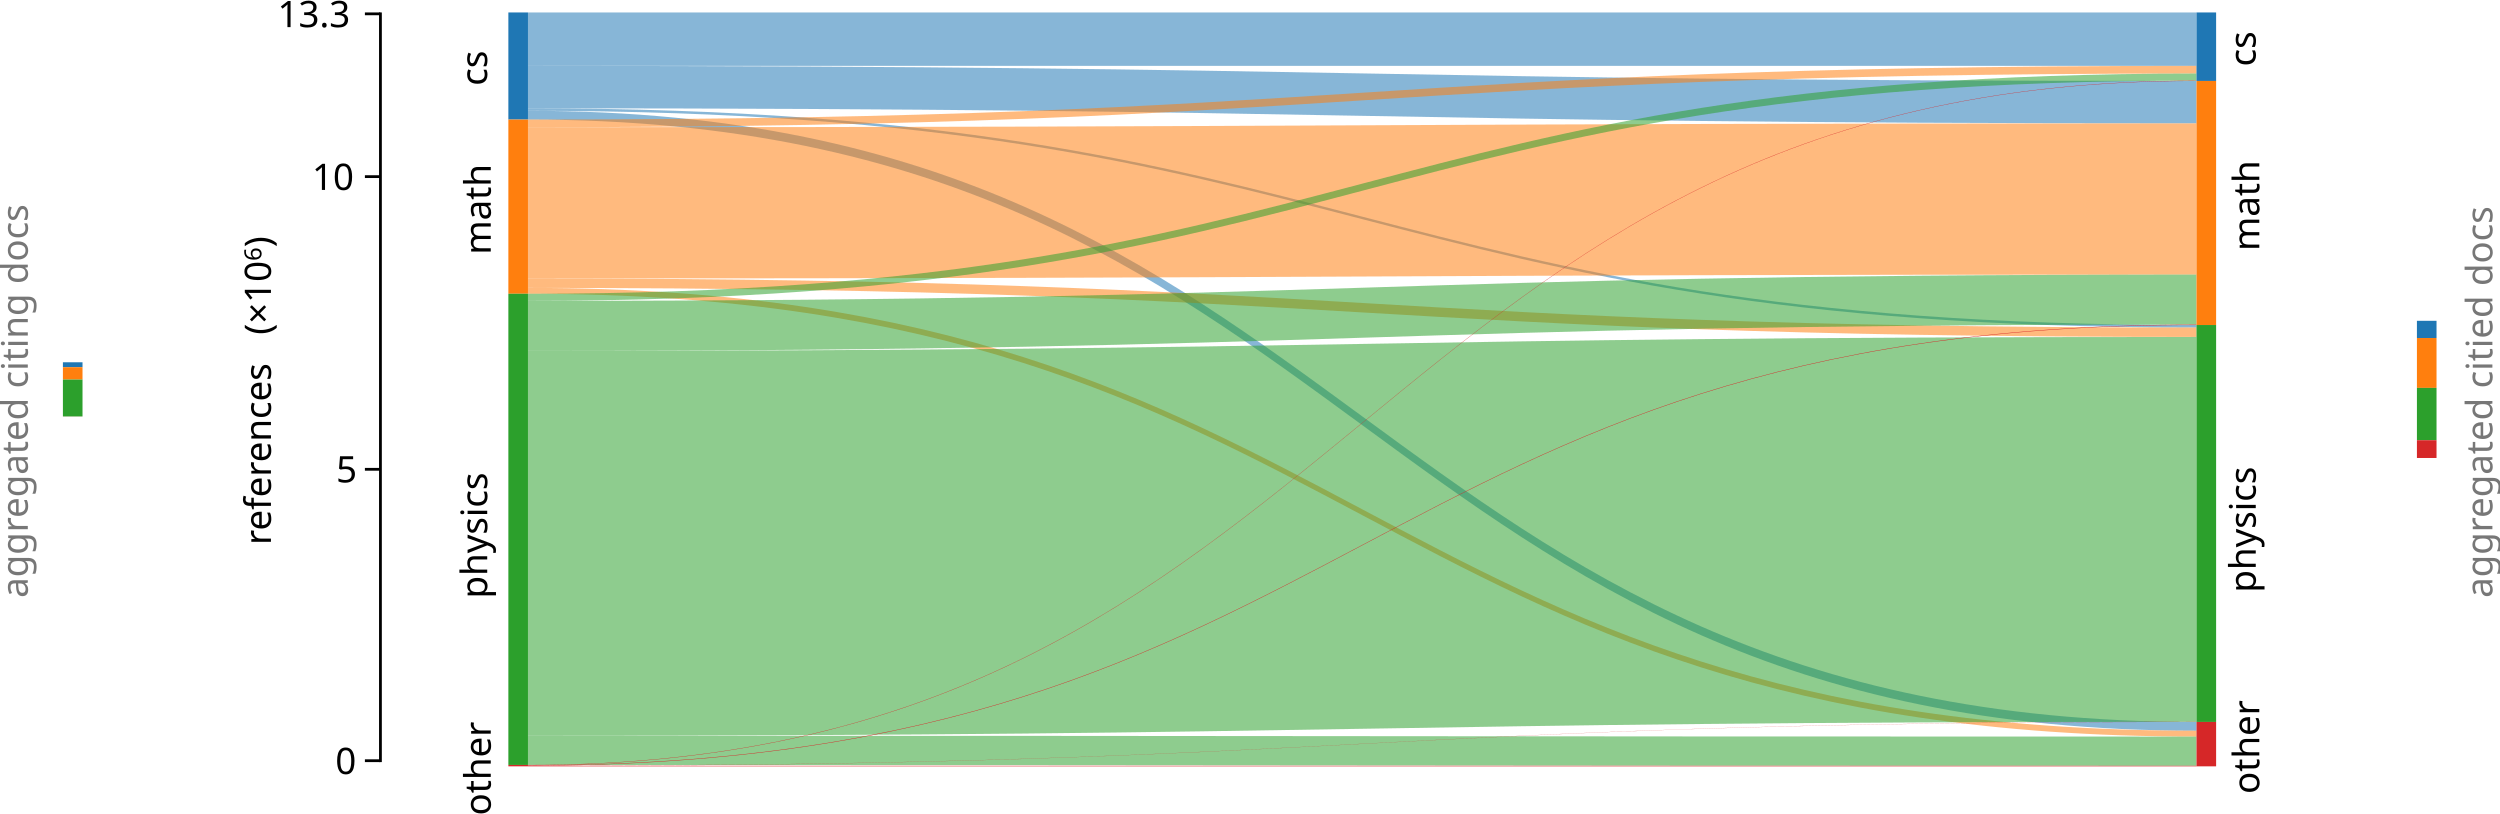
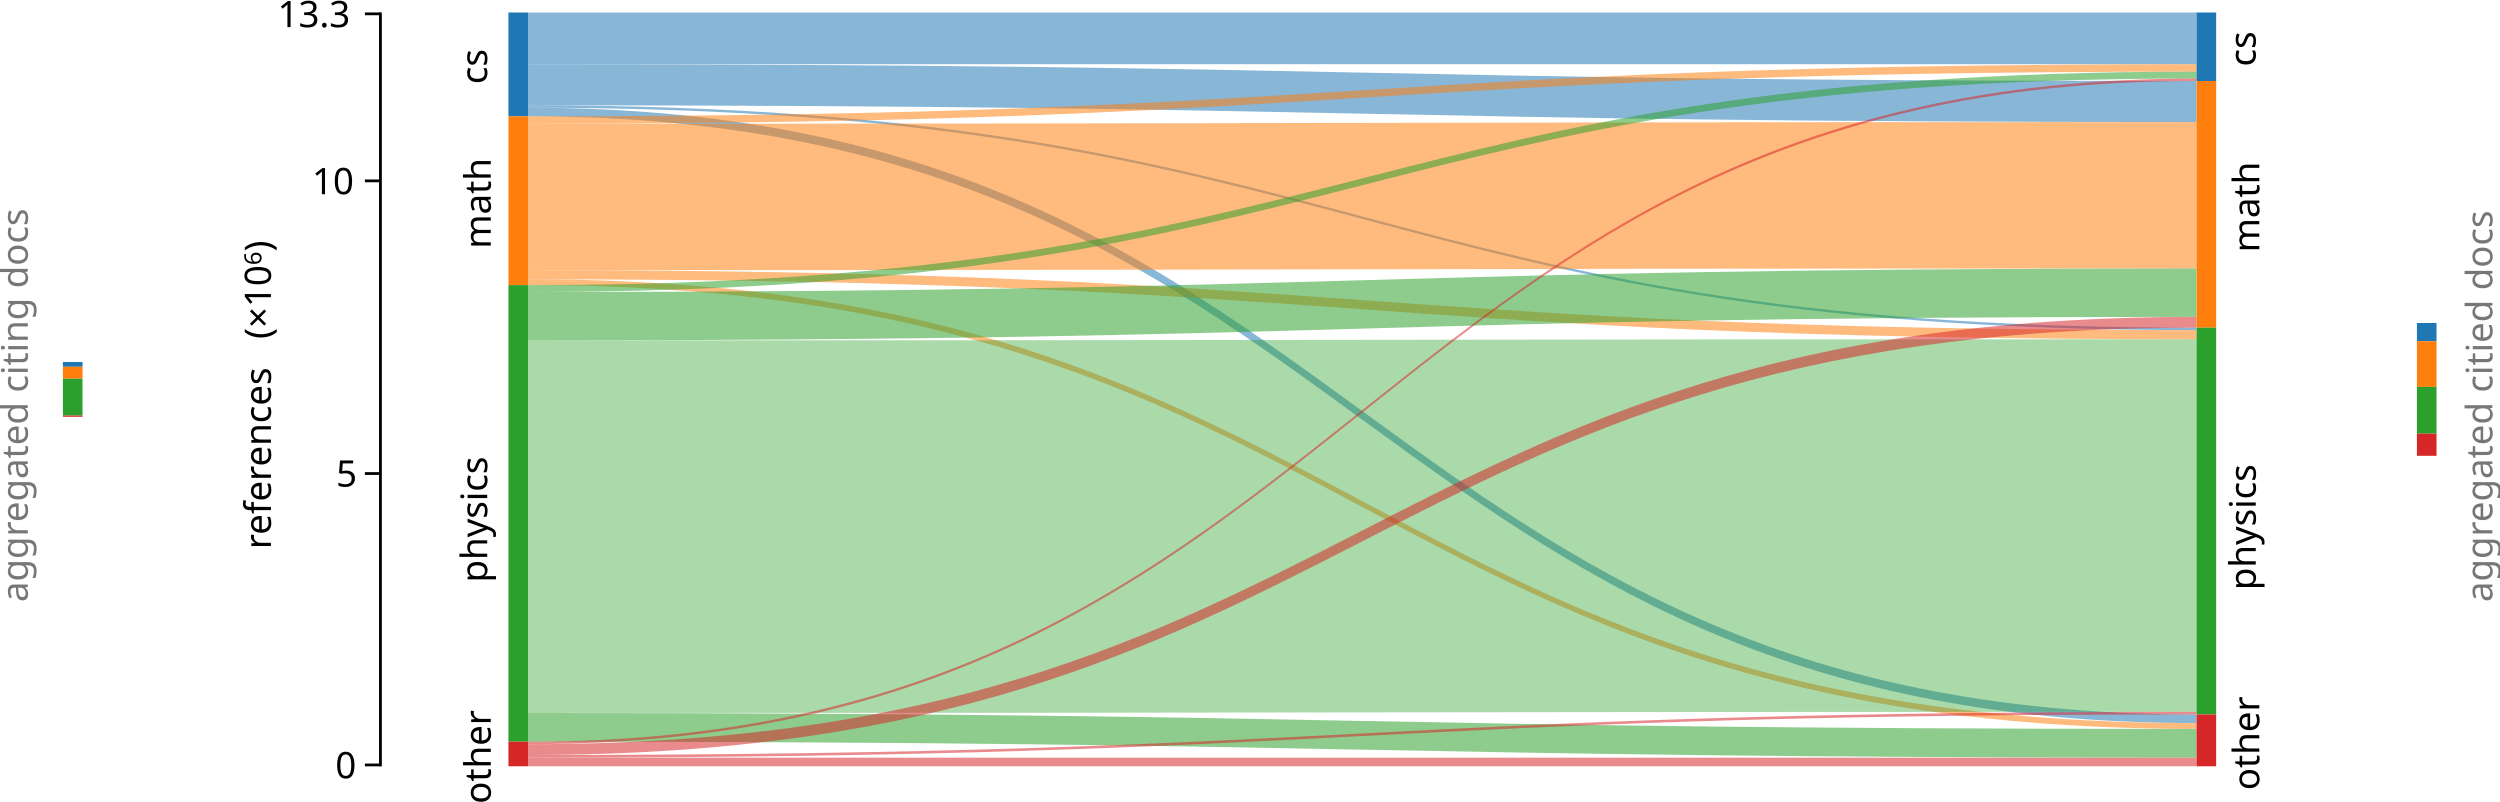
- <svg xmlns="http://www.w3.org/2000/svg" class="main-svg" width="2550.13" height="829.712" version="1.1" id="svg1197">
+ <svg xmlns="http://www.w3.org/2000/svg" class="main-svg" width="2550.13" height="817.835" version="1.1" id="svg1197">
  <defs id="defs-1033fc" />
-   <g class="bglayer" id="g1033" transform="translate(5080.005,-279.6319)" />
-   <g class="draglayer" id="g1035" transform="translate(5080.005,-279.6319)" />
-   <g class="layer-below" id="g1041" transform="translate(5080.005,-279.6319)">
+   <g class="bglayer" id="g1033" transform="translate(5080.005,-275.3094)" />
+   <g class="draglayer" id="g1035" transform="translate(5080.005,-275.3094)" />
+   <g class="layer-below" id="g1041" transform="translate(5080.005,-275.3094)">
    <g class="imagelayer" id="g1037" />
    <g class="shapelayer" id="g1039" />
  </g>
-   <g class="cartesianlayer" id="g1043" transform="translate(5080.005,-279.6319)" />
-   <g class="polarlayer" id="g1045" transform="translate(5080.005,-279.6319)" />
-   <g class="ternarylayer" id="g1047" transform="translate(5080.005,-279.6319)" />
-   <g class="geolayer" id="g1049" transform="translate(5080.005,-279.6319)" />
-   <g class="pielayer" id="g1051" transform="translate(5080.005,-279.6319)" />
-   <g class="glimages" id="g1053" transform="translate(5080.005,-279.6319)" />
-   <path class="sankey-link" d="m 538.556,12.701 c 851,0 851,0 1702,0 v 54.503 c -851,0 -851,0 -1702,0 z" style="fill:#1f77b4;fill-opacity:0.533;stroke:#444444;stroke-width:0;stroke-opacity:1" id="path1055" />
-   <path class="sankey-link" d="m 538.556,67.205 c 851,0 851,15.369 1702,15.369 v 43.268 c -851,0 -851,-15.369 -1702,-15.369 z" style="fill:#1f77b4;fill-opacity:0.533;stroke:#444444;stroke-width:0;stroke-opacity:1" id="path1057" />
-   <path class="sankey-link" d="m 538.556,113.011 c 851,0 851,623.401 1702,623.401 v 8.956 c -851,0 -851,-623.401 -1702,-623.401 z" style="fill:#1f77b4;fill-opacity:0.533;stroke:#444444;stroke-width:0;stroke-opacity:1" id="path1059" />
-   <path class="sankey-link" d="m 538.556,110.473 c 851,0 851,221.071 1702,221.071 v 2.538 c -851,0 -851,-221.071 -1702,-221.071 z" style="fill:#1f77b4;fill-opacity:0.533;stroke:#444444;stroke-width:0;stroke-opacity:1" id="path1061" />
-   <path class="sankey-link" d="m 538.556,129.774 c 851,0 851,-3.932 1702,-3.932 v 154.258 c -851,0 -851,3.932 -1702,3.932 z" style="fill:#ff7f0e;fill-opacity:0.533;stroke:#444444;stroke-width:0;stroke-opacity:1" id="path1063" />
-   <path class="sankey-link" d="m 538.556,284.031 c 851,0 851,50.05 1702,50.05 v 9.634 c -851,0 -851,-50.05 -1702,-50.05 z" style="fill:#ff7f0e;fill-opacity:0.533;stroke:#444444;stroke-width:0;stroke-opacity:1" id="path1065" />
-   <path class="sankey-link" d="m 538.556,293.666 c 851,0 851,451.702 1702,451.702 v 5.983 c -851,0 -851,-451.702 -1702,-451.702 z" style="fill:#ff7f0e;fill-opacity:0.533;stroke:#444444;stroke-width:0;stroke-opacity:1" id="path1067" />
-   <path class="sankey-link" d="m 538.556,121.966 c 851,0 851,-54.762 1702,-54.762 v 7.807 c -851,0 -851,54.762 -1702,54.762 z" style="fill:#ff7f0e;fill-opacity:0.533;stroke:#444444;stroke-width:0;stroke-opacity:1" id="path1069" />
-   <path class="sankey-link" d="m 538.556,357.916 c 851,0 851,-14.2 1702,-14.2 v 392.574 c -851,0 -851,14.2 -1702,14.2 z" style="fill:#2ca02c;fill-opacity:0.533;stroke:#444444;stroke-width:0;stroke-opacity:1" id="path1071" />
-   <path class="sankey-link" d="m 538.556,750.49 c 851,0 851,0.861 1702,0.861 v 29.797 c -851,0 -851,-0.861 -1702,-0.861 z" style="fill:#2ca02c;fill-opacity:0.533;stroke:#444444;stroke-width:0;stroke-opacity:1" id="path1073" />
-   <path class="sankey-link" d="m 538.556,306.901 c 851,0 851,-26.801 1702,-26.801 v 51.015 c -851,0 -851,26.801 -1702,26.801 z" style="fill:#2ca02c;fill-opacity:0.533;stroke:#444444;stroke-width:0;stroke-opacity:1" id="path1075" />
-   <path class="sankey-link" d="m 538.556,299.649 c 851,0 851,-224.637 1702,-224.637 v 7.252 c -851,0 -851,224.637 -1702,224.637 z" style="fill:#2ca02c;fill-opacity:0.533;stroke:#444444;stroke-width:0;stroke-opacity:1" id="path1077" />
-   <path class="sankey-link" d="m 538.556,780.597 c 851,0 851,-449.482 1702,-449.482 v 0.429 c -851,0 -851,449.482 -1702,449.482 z" style="fill:#d62728;fill-opacity:0.995;stroke:none;stroke-width:1;stroke-opacity:0.533" id="path1079" />
-   <path class="sankey-link" d="m 538.556,781.148 c 851,0 851,0 1702,0 v 0.553 c -851,0 -851,0 -1702,0 z" style="fill:#d62728;fill-opacity:0.995;stroke:none;stroke-width:1;stroke-opacity:0.533" id="path1081" />
-   <path class="sankey-link" d="m 538.556,780.287 c 851,0 851,-698.023 1702,-698.023 v 0.31 c -851,0 -851,698.023 -1702,698.023 z" style="fill:#d62728;fill-opacity:0.995;stroke:none;stroke-width:1;stroke-opacity:0.533" id="path1083" />
-   <path class="sankey-link" d="m 538.556,781.026 c 851,0 851,-44.736 1702,-44.736 v 0.122 c -851,0 -851,44.736 -1702,44.736 z" style="fill:#d62728;fill-opacity:0.995;stroke:none;stroke-width:1;stroke-opacity:0.533" id="path1085" />
-   <rect id="rect1091" height="109.265" width="40" y="12.701" x="508.556" style="fill-opacity:0" class="node-capture" />
-   <rect id="rect1104" height="177.682" width="40" y="121.966" x="508.556" style="fill-opacity:0" class="node-capture" />
-   <rect id="rect1117" height="480.638" width="40" y="299.648" x="508.556" style="fill-opacity:0" class="node-capture" />
-   <g id="g1198" transform="translate(5110.065,-179.6819)">
-     <rect class="node-rect" width="20" height="109.265" style="fill:#1f77b4;fill-opacity:1;stroke:none;stroke-width:0.1;stroke-opacity:1" id="rect1089" x="-4591.509" y="192.383" />
-     <rect class="node-rect" width="20" height="177.682" style="fill:#ff7f0e;fill-opacity:1;stroke:none;stroke-width:0.1;stroke-opacity:1" id="rect1102" x="-4591.509" y="301.648" />
-     <rect class="node-rect" width="20" height="480.638" style="fill:#2ca02c;fill-opacity:1;stroke:none;stroke-width:0.1;stroke-opacity:1" id="rect1115" x="-4591.509" y="479.33" />
-     <rect class="node-rect" width="20" height="1.414" style="fill:#d62728;fill-opacity:1;stroke:none;stroke-width:0.1;stroke-opacity:1" id="rect1128" x="-4591.509" y="959.969" />
+   <g class="cartesianlayer" id="g1043" transform="translate(5080.005,-275.3094)" />
+   <g class="polarlayer" id="g1045" transform="translate(5080.005,-275.3094)" />
+   <g class="ternarylayer" id="g1047" transform="translate(5080.005,-275.3094)" />
+   <g class="geolayer" id="g1049" transform="translate(5080.005,-275.3094)" />
+   <g class="pielayer" id="g1051" transform="translate(5080.005,-275.3094)" />
+   <g class="glimages" id="g1053" transform="translate(5080.005,-275.3094)" />
+   <text xml:space="preserve" style="font-style:normal;font-weight:normal;font-size:29.333px;line-height:1.25;font-family:sans-serif;letter-spacing:0px;word-spacing:0px;fill:#000000;fill-opacity:1;stroke:none" x="-85.831" y="496.871" id="text986" transform="rotate(-90)">
+     <tspan id="tspan984" x="-85.831" y="496.871" style="font-size:37.333px">cs</tspan>
+   </text>
+   <text xml:space="preserve" style="font-style:normal;font-weight:normal;font-size:37.333px;line-height:1.25;font-family:sans-serif;letter-spacing:0px;word-spacing:0px;fill:#000000;fill-opacity:1;stroke:none" x="-67.812" y="2300.871" id="text994" transform="rotate(-90)">
+     <tspan id="tspan992" x="-67.812" y="2300.871">cs</tspan>
+   </text>
+   <text xml:space="preserve" style="font-style:normal;font-weight:normal;font-size:37.333px;line-height:1.25;font-family:sans-serif;letter-spacing:0px;word-spacing:0px;fill:#000000;fill-opacity:1;stroke:none" x="-253.655" y="500.599" id="text998" transform="rotate(-90)">
+     <tspan id="tspan996" x="-253.655" y="500.599">math</tspan>
+   </text>
+   <text xml:space="preserve" style="font-style:normal;font-weight:normal;font-size:37.333px;line-height:1.25;font-family:sans-serif;letter-spacing:0px;word-spacing:0px;fill:#000000;fill-opacity:1;stroke:none" x="-257.354" y="2304.599" id="text1002" transform="rotate(-90)">
+     <tspan id="tspan1000" x="-257.354" y="2304.599">math</tspan>
+   </text>
+   <text xml:space="preserve" style="font-style:normal;font-weight:normal;font-size:37.333px;line-height:1.25;font-family:sans-serif;letter-spacing:0px;word-spacing:0px;fill:#000000;fill-opacity:1;stroke:none" x="-594.154" y="496.981" id="text1006" transform="rotate(-90)">
+     <tspan id="tspan1004" x="-594.154" y="496.981">physics</tspan>
+   </text>
+   <text xml:space="preserve" style="font-style:normal;font-weight:normal;font-size:37.333px;line-height:1.25;font-family:sans-serif;letter-spacing:0px;word-spacing:0px;fill:#000000;fill-opacity:1;stroke:none" x="-601.964" y="2300.981" id="text1010" transform="rotate(-90)">
+     <tspan id="tspan1008" x="-601.964" y="2300.981">physics</tspan>
+   </text>
+   <text xml:space="preserve" style="font-style:normal;font-weight:normal;font-size:37.333px;line-height:1.25;font-family:sans-serif;letter-spacing:0px;word-spacing:0px;fill:#000000;fill-opacity:1;stroke:none" x="-819.894" y="500.599" id="text1014" transform="rotate(-90)">
+     <tspan id="tspan1012" x="-819.894" y="500.599">other</tspan>
+   </text>
+   <text xml:space="preserve" style="font-style:normal;font-weight:normal;font-size:37.333px;line-height:1.25;font-family:sans-serif;letter-spacing:0px;word-spacing:0px;fill:#000000;fill-opacity:1;stroke:none" x="-805.986" y="2304.599" id="text1018" transform="rotate(-90)">
+     <tspan id="tspan1016" x="-805.986" y="2304.599">other</tspan>
+   </text>
+   <g id="g2306" transform="translate(0,-4.740562)">
+     <rect class="node-rect" width="20" height="4.903" style="fill:#1f77b4;fill-opacity:1;stroke:none;stroke-width:0.1;stroke-opacity:1" id="rect1089-6" x="64.166" y="373.988" />
+     <rect class="node-rect" width="20" height="12.174" style="fill:#ff7f0e;fill-opacity:1;stroke:none;stroke-width:0.1;stroke-opacity:1" id="rect1102-7" x="64.166" y="378.891" />
+     <rect class="node-rect" width="20" height="37.614" style="fill:#2ca02c;fill-opacity:1;stroke:none;stroke-width:0.1;stroke-opacity:1" id="rect1115-5" x="64.166" y="391.065" />
+     <rect class="node-rect" width="20" height="1.217" style="fill:#d62728;fill-opacity:1;stroke:none;stroke-width:0.1;stroke-opacity:1" id="rect1128-3" x="64.166" y="428.679" />
  </g>
-   <rect id="rect1130" height="1.414" width="40" y="780.287" x="508.556" style="fill-opacity:0" class="node-capture" />
-   <rect id="rect1143" height="69.872" width="40" y="12.701" x="2230.556" style="fill-opacity:0" class="node-capture" />
-   <rect id="rect1156" height="248.97" width="40" y="82.573" x="2230.556" style="fill-opacity:0" class="node-capture" />
-   <rect id="rect1169" height="404.869" width="40" y="331.543" x="2230.556" style="fill-opacity:0" class="node-capture" />
-   <g id="g1210" transform="translate(5110.065,-179.6819)">
-     <rect class="node-rect" width="20" height="69.872" style="fill:#1f77b4;fill-opacity:1;stroke:none;stroke-width:0.1;stroke-opacity:1" id="rect1141" x="-2869.509" y="192.383" />
-     <rect class="node-rect" width="20" height="248.97" style="fill:#ff7f0e;fill-opacity:1;stroke:none;stroke-width:0.1;stroke-opacity:1" id="rect1154" x="-2869.509" y="262.255" />
-     <rect class="node-rect" width="20" height="404.869" style="fill:#2ca02c;fill-opacity:1;stroke:none;stroke-width:0.1;stroke-opacity:1" id="rect1167" x="-2869.509" y="511.225" />
-     <rect class="node-rect" width="20" height="45.289" style="fill:#d62728;fill-opacity:1;stroke:none;stroke-width:0.1;stroke-opacity:1" id="rect1180" x="-2869.509" y="916.094" />
+   <g id="g2316" transform="translate(0,-1.06671)">
+     <rect class="node-rect" width="20" height="18.59" style="fill:#1f77b4;fill-opacity:1;stroke:none;stroke-width:0.1;stroke-opacity:1" id="rect1141-5" x="2465.385" y="330.522" />
+     <rect class="node-rect" width="20" height="46.648" style="fill:#ff7f0e;fill-opacity:1;stroke:none;stroke-width:0.1;stroke-opacity:1" id="rect1154-6" x="2465.385" y="349.112" />
+     <rect class="node-rect" width="20" height="47.641" style="fill:#2ca02c;fill-opacity:1;stroke:none;stroke-width:0.1;stroke-opacity:1" id="rect1167-2" x="2465.385" y="395.76" />
+     <rect class="node-rect" width="20" height="22.613" style="fill:#d62728;fill-opacity:1;stroke:none;stroke-width:0.1;stroke-opacity:1" id="rect1180-9" x="2465.385" y="443.402" />
  </g>
-   <rect id="rect1182" height="45.289" width="40" y="736.412" x="2230.556" style="fill-opacity:0" class="node-capture" />
-   <text xml:space="preserve" style="font-style:normal;font-weight:normal;font-size:29.333px;line-height:1.25;font-family:sans-serif;letter-spacing:0px;word-spacing:0px;fill:#000000;fill-opacity:1;stroke:none" x="-87.459" y="496.871" id="text986" transform="rotate(-90)">
-     <tspan id="tspan984" x="-87.459" y="496.871" style="font-size:37.333px">cs</tspan>
+   <path style="fill:none;stroke:#000000;stroke-width:2.835;stroke-linecap:butt;stroke-linejoin:miter;stroke-miterlimit:4;stroke-dasharray:none;stroke-opacity:1" d="M 388.065,781.701 V 12.702" id="path1212" />
+   <path style="fill:none;stroke:#000000;stroke-width:2.835;stroke-linecap:butt;stroke-linejoin:miter;stroke-miterlimit:4;stroke-dasharray:none;stroke-opacity:1" d="m 387.915,483.034 h -15.7" id="path1212-2" />
+   <path style="fill:none;stroke:#000000;stroke-width:2.835;stroke-linecap:butt;stroke-linejoin:miter;stroke-miterlimit:4;stroke-dasharray:none;stroke-opacity:1" d="m 387.915,184.492 h -15.7" id="path1212-2-0" />
+   <path style="fill:none;stroke:#000000;stroke-width:2.835;stroke-linecap:butt;stroke-linejoin:miter;stroke-miterlimit:4;stroke-dasharray:none;stroke-opacity:1" d="m 387.915,780.284 h -15.7" id="path1212-2-9" />
+   <path style="fill:none;stroke:#000000;stroke-width:2.835;stroke-linecap:butt;stroke-linejoin:miter;stroke-miterlimit:4;stroke-dasharray:none;stroke-opacity:1" d="m 387.915,14.118 h -15.7" id="path1212-2-0-3" />
+   <text xml:space="preserve" style="font-style:normal;font-weight:normal;font-size:37.333px;line-height:1.25;font-family:sans-serif;letter-spacing:0px;word-spacing:0px;fill:#000000;fill-opacity:1;stroke:none" x="342.065" y="793.874" id="text1598">
+     <tspan id="tspan1596" x="342.065" y="793.874">0</tspan>
  </text>
-   <text xml:space="preserve" style="font-style:normal;font-weight:normal;font-size:37.333px;line-height:1.25;font-family:sans-serif;letter-spacing:0px;word-spacing:0px;fill:#000000;fill-opacity:1;stroke:none" x="-67.762" y="2300.871" id="text994" transform="rotate(-90)">
-     <tspan id="tspan992" x="-67.762" y="2300.871">cs</tspan>
+   <text xml:space="preserve" style="font-style:normal;font-weight:normal;font-size:37.333px;line-height:1.25;font-family:sans-serif;letter-spacing:0px;word-spacing:0px;fill:#000000;fill-opacity:1;stroke:none" x="342.849" y="496.378" id="text1598-6">
+     <tspan id="tspan1596-0" x="342.849" y="496.378">5</tspan>
  </text>
-   <text xml:space="preserve" style="font-style:normal;font-weight:normal;font-size:37.333px;line-height:1.25;font-family:sans-serif;letter-spacing:0px;word-spacing:0px;fill:#000000;fill-opacity:1;stroke:none" x="-259.716" y="500.599" id="text998" transform="rotate(-90)">
-     <tspan id="tspan996" x="-259.716" y="500.599">math</tspan>
-   </text>
-   <text xml:space="preserve" style="font-style:normal;font-weight:normal;font-size:37.333px;line-height:1.25;font-family:sans-serif;letter-spacing:0px;word-spacing:0px;fill:#000000;fill-opacity:1;stroke:none" x="-255.967" y="2304.599" id="text1002" transform="rotate(-90)">
-     <tspan id="tspan1000" x="-255.967" y="2304.599">math</tspan>
-   </text>
-   <text xml:space="preserve" style="font-style:normal;font-weight:normal;font-size:37.333px;line-height:1.25;font-family:sans-serif;letter-spacing:0px;word-spacing:0px;fill:#000000;fill-opacity:1;stroke:none" x="-610.414" y="496.981" id="text1006" transform="rotate(-90)">
-     <tspan id="tspan1004" x="-610.414" y="496.981">physics</tspan>
-   </text>
-   <text xml:space="preserve" style="font-style:normal;font-weight:normal;font-size:37.333px;line-height:1.25;font-family:sans-serif;letter-spacing:0px;word-spacing:0px;fill:#000000;fill-opacity:1;stroke:none" x="-604.424" y="2300.981" id="text1010" transform="rotate(-90)">
-     <tspan id="tspan1008" x="-604.424" y="2300.981">physics</tspan>
-   </text>
-   <text xml:space="preserve" style="font-style:normal;font-weight:normal;font-size:37.333px;line-height:1.25;font-family:sans-serif;letter-spacing:0px;word-spacing:0px;fill:#000000;fill-opacity:1;stroke:none" x="-831.772" y="500.599" id="text1014" transform="rotate(-90)">
-     <tspan id="tspan1012" x="-831.772" y="500.599">other</tspan>
-   </text>
-   <text xml:space="preserve" style="font-style:normal;font-weight:normal;font-size:37.333px;line-height:1.25;font-family:sans-serif;letter-spacing:0px;word-spacing:0px;fill:#000000;fill-opacity:1;stroke:none" x="-809.834" y="2304.599" id="text1018" transform="rotate(-90)">
-     <tspan id="tspan1016" x="-809.834" y="2304.599">other</tspan>
-   </text>
-   <g id="g1192" transform="translate(4840.065,-536.5189)">
-     <rect class="node-rect" width="20" height="5.031" style="fill:#1f77b4;fill-opacity:1;stroke:none;stroke-width:0.1;stroke-opacity:1" id="rect1089-6" x="-4775.899" y="906.057" />
-     <rect class="node-rect" width="20" height="12.615" style="fill:#ff7f0e;fill-opacity:1;stroke:none;stroke-width:0.1;stroke-opacity:1" id="rect1102-7" x="-4775.899" y="911.088" />
-     <rect class="node-rect" width="20" height="37.614" style="fill:#2ca02c;fill-opacity:1;stroke:none;stroke-width:0.1;stroke-opacity:1" id="rect1115-5" x="-4775.899" y="923.702" />
-     <rect class="node-rect" width="20" height="0.068" style="fill:#d62728;fill-opacity:1;stroke:none;stroke-width:0.1;stroke-opacity:1" id="rect1128-3" x="-4775.899" y="961.316" />
-   </g>
-   <g id="g1204" transform="translate(5110.065,-494.2189)">
-     <rect class="node-rect" width="20" height="17.552" style="fill:#1f77b4;fill-opacity:1;stroke:none;stroke-width:0.1;stroke-opacity:1" id="rect1141-5" x="-2644.68" y="821.457" />
-     <rect class="node-rect" width="20" height="50.882" style="fill:#ff7f0e;fill-opacity:1;stroke:none;stroke-width:0.1;stroke-opacity:1" id="rect1154-6" x="-2644.68" y="839.009" />
-     <rect class="node-rect" width="20" height="53.375" style="fill:#2ca02c;fill-opacity:1;stroke:none;stroke-width:0.1;stroke-opacity:1" id="rect1167-2" x="-2644.68" y="889.891" />
-     <rect class="node-rect" width="20" height="18.118" style="fill:#d62728;fill-opacity:1;stroke:none;stroke-width:0.1;stroke-opacity:1" id="rect1180-9" x="-2644.68" y="943.265" />
-   </g>
-   <path style="fill:none;stroke:#000000;stroke-width:2.835;stroke-linecap:butt;stroke-linejoin:miter;stroke-miterlimit:4;stroke-dasharray:none;stroke-opacity:1" d="M 388.065,777.379 V 12.7" id="path1212" />
-   <path style="fill:none;stroke:#000000;stroke-width:2.835;stroke-linecap:butt;stroke-linejoin:miter;stroke-miterlimit:4;stroke-dasharray:none;stroke-opacity:1" d="m 387.915,478.711 h -15.7" id="path1212-2" />
-   <path style="fill:none;stroke:#000000;stroke-width:2.835;stroke-linecap:butt;stroke-linejoin:miter;stroke-miterlimit:4;stroke-dasharray:none;stroke-opacity:1" d="m 387.915,180.169 h -15.7" id="path1212-2-0" />
-   <path style="fill:none;stroke:#000000;stroke-width:2.835;stroke-linecap:butt;stroke-linejoin:miter;stroke-miterlimit:4;stroke-dasharray:none;stroke-opacity:1" d="m 387.915,775.961 h -15.7" id="path1212-2-9" />
-   <path style="fill:none;stroke:#000000;stroke-width:2.835;stroke-linecap:butt;stroke-linejoin:miter;stroke-miterlimit:4;stroke-dasharray:none;stroke-opacity:1" d="m 387.915,14.118 h -15.7" id="path1212-2-0-3" />
-   <text xml:space="preserve" style="font-style:normal;font-weight:normal;font-size:37.333px;line-height:1.25;font-family:sans-serif;letter-spacing:0px;word-spacing:0px;fill:#000000;fill-opacity:1;stroke:none" x="342.065" y="789.551" id="text1598">
-     <tspan id="tspan1596" x="342.065" y="789.551">0</tspan>
-   </text>
-   <text xml:space="preserve" style="font-style:normal;font-weight:normal;font-size:37.333px;line-height:1.25;font-family:sans-serif;letter-spacing:0px;word-spacing:0px;fill:#000000;fill-opacity:1;stroke:none" x="342.849" y="492.055" id="text1598-6">
-     <tspan id="tspan1596-0" x="342.849" y="492.055">5</tspan>
-   </text>
-   <text xml:space="preserve" style="font-style:normal;font-weight:normal;font-size:37.333px;line-height:1.25;font-family:sans-serif;letter-spacing:0px;word-spacing:0px;fill:#000000;fill-opacity:1;stroke:none" x="318.294" y="193.759" id="text1620">
-     <tspan id="tspan1618" x="318.294" y="193.759">10</tspan>
+   <text xml:space="preserve" style="font-style:normal;font-weight:normal;font-size:37.333px;line-height:1.25;font-family:sans-serif;letter-spacing:0px;word-spacing:0px;fill:#000000;fill-opacity:1;stroke:none" x="318.294" y="198.082" id="text1620">
+     <tspan id="tspan1618" x="318.294" y="198.082">10</tspan>
  </text>
  <text xml:space="preserve" style="font-style:normal;font-weight:normal;font-size:37.333px;line-height:1.25;font-family:sans-serif;letter-spacing:0px;word-spacing:0px;fill:#000000;fill-opacity:1;stroke:none" x="283.149" y="27.708" id="text1624">
    <tspan id="tspan1622" x="283.149" y="27.708">13.3</tspan>
  </text>
-   <text xml:space="preserve" style="font-style:normal;font-weight:normal;font-size:37.333px;line-height:1.25;font-family:sans-serif;letter-spacing:0px;word-spacing:0px;fill:#000000;fill-opacity:1;stroke:none" x="-555.825" y="276.365" id="text1006-6" transform="rotate(-90)">
-     <tspan id="tspan1004-2" x="-555.825" y="276.365">references   (×10<tspan style="font-size:65%;baseline-shift:super" id="tspan1644">6</tspan>)</tspan>
+   <text xml:space="preserve" style="font-style:normal;font-weight:normal;font-size:37.333px;line-height:1.25;font-family:sans-serif;letter-spacing:0px;word-spacing:0px;fill:#000000;fill-opacity:1;stroke:none" x="-560.148" y="276.365" id="text1006-6" transform="rotate(-90)">
+     <tspan id="tspan1004-2" x="-560.148" y="276.365">references   (×10<tspan style="font-size:65%;baseline-shift:super" id="tspan1644">6</tspan>)</tspan>
  </text>
-   <text xml:space="preserve" style="font-style:normal;font-weight:normal;font-size:37.333px;line-height:1.25;font-family:sans-serif;letter-spacing:0px;word-spacing:0px;fill:#777777;fill-opacity:1;stroke:none" x="-609.825" y="28.365" id="text1006-6-6" transform="rotate(-90)">
-     <tspan id="tspan1004-2-1" x="-609.825" y="28.365">aggregated citing docs</tspan>
+   <text xml:space="preserve" style="font-style:normal;font-weight:normal;font-size:37.333px;line-height:1.25;font-family:sans-serif;letter-spacing:0px;word-spacing:0px;fill:#777777;fill-opacity:1;stroke:none" x="-614.148" y="28.365" id="text1006-6-6" transform="rotate(-90)">
+     <tspan id="tspan1004-2-1" x="-614.148" y="28.365">aggregated citing docs</tspan>
  </text>
-   <text xml:space="preserve" style="font-style:normal;font-weight:normal;font-size:37.333px;line-height:1.25;font-family:sans-serif;letter-spacing:0px;word-spacing:0px;fill:#777777;fill-opacity:1;stroke:none" x="-609.825" y="2542.365" id="text1006-6-6-7" transform="rotate(-90)">
-     <tspan id="tspan1004-2-1-9" x="-609.825" y="2542.365">aggregated citied docs</tspan>
+   <text xml:space="preserve" style="font-style:normal;font-weight:normal;font-size:37.333px;line-height:1.25;font-family:sans-serif;letter-spacing:0px;word-spacing:0px;fill:#777777;fill-opacity:1;stroke:none" x="-614.148" y="2542.365" id="text1006-6-6-7" transform="rotate(-90)">
+     <tspan id="tspan1004-2-1-9" x="-614.148" y="2542.365">aggregated citied docs</tspan>
  </text>
+   <g id="g1182" style="fill:none;stroke-width:1" class="sankey-links" transform="matrix(1,0,0,0.9998698,518.6067,12.75116)">
+     <path id="path1150" style="fill:#1f77b4;fill-opacity:0.533;stroke:#444444;stroke-width:0;stroke-opacity:1" d="m 20,0 c 851,0 851,0 1702,0 v 52.77 c -851,0 -851,0 -1702,0 z" class="sankey-link" />
+     <path id="path1152" style="fill:#1f77b4;fill-opacity:0.533;stroke:#444444;stroke-width:0;stroke-opacity:1" d="m 20,52.77 c 851,0 851,17.111 1702,17.111 v 41.892 c -851,0 -851,-17.111 -1702,-17.111 z" class="sankey-link" />
+     <path id="path1154" style="fill:#1f77b4;fill-opacity:0.533;stroke:#444444;stroke-width:0;stroke-opacity:1" d="m 20,97.119 c 851,0 851,618.989 1702,618.989 v 8.805 c -851,0 -851,-618.989 -1702,-618.989 z" class="sankey-link" />
+     <path id="path1156" style="fill:#1f77b4;fill-opacity:0.533;stroke:#444444;stroke-width:0;stroke-opacity:1" d="m 20,94.662 c 851,0 851,226.896 1702,226.896 v 2.457 C 871,324.016 871,97.119 20,97.119 Z" class="sankey-link" />
+     <path id="path1158" style="fill:#ff7f0e;fill-opacity:0.533;stroke:#444444;stroke-width:0;stroke-opacity:1" d="m 20,113.483 c 851,0 851,-1.71 1702,-1.71 v 149.351 c -851,0 -851,1.71 -1702,1.71 z" class="sankey-link" />
+     <path id="path1160" style="fill:#ff7f0e;fill-opacity:0.533;stroke:#444444;stroke-width:0;stroke-opacity:1" d="m 20,262.834 c 851,0 851,61.181 1702,61.181 v 9.328 c -851,0 -851,-61.181 -1702,-61.181 z" class="sankey-link" />
+     <path id="path1162" style="fill:#ff7f0e;fill-opacity:0.533;stroke:#444444;stroke-width:0;stroke-opacity:1" d="m 20,272.163 c 851,0 851,452.751 1702,452.751 v 5.953 c -851,0 -851,-452.751 -1702,-452.751 z" class="sankey-link" />
+     <path id="path1164" style="fill:#ff7f0e;fill-opacity:0.533;stroke:#444444;stroke-width:0;stroke-opacity:1" d="m 20,105.924 c 851,0 851,-53.154 1702,-53.154 v 7.559 c -851,0 -851,53.154 -1702,53.154 z" class="sankey-link" />
+     <path id="path1166" style="fill:#2ca02c;fill-opacity:0.4;stroke:#444444;stroke-width:0;stroke-opacity:1" d="m 20,334.529 c 851,0 851,-1.185 1702,-1.185 v 380.089 c -851,0 -851,1.185 -1702,1.185 z" class="sankey-link" />
+     <path id="path1168" style="fill:#2ca02c;fill-opacity:0.533;stroke:#444444;stroke-width:0;stroke-opacity:1" d="m 20,714.618 c 851,0 851,16.248 1702,16.248 v 29.311 c -851,0 -851,-16.248 -1702,-16.248 z" class="sankey-link" />
+     <path id="path1170" style="fill:#2ca02c;fill-opacity:0.533;stroke:#444444;stroke-width:0;stroke-opacity:1" d="m 20,285.137 c 851,0 851,-24.013 1702,-24.013 v 49.392 c -851,0 -851,24.013 -1702,24.013 z" class="sankey-link" />
+     <path id="path1172" style="fill:#2ca02c;fill-opacity:0.533;stroke:#444444;stroke-width:0;stroke-opacity:1" d="m 20,278.116 c 851,0 851,-217.786 1702,-217.786 v 7.022 c -851,0 -851,217.786 -1702,217.786 z" class="sankey-link" />
+     <path id="path1174" style="fill:#d62728;fill-opacity:0.533;stroke:#444444;stroke-width:0;stroke-opacity:1" d="m 20,743.929 c 851,0 851,-676.579 1702,-676.579 v 2.53 c -851,0 -851,676.579 -1702,676.579 z" class="sankey-link" />
+     <path id="path1176" style="fill:#d62728;fill-opacity:0.533;stroke:#444444;stroke-width:0;stroke-opacity:1" d="m 20,746.46 c 851,0 851,-435.944 1702,-435.944 v 11.042 c -851,0 -851,435.944 -1702,435.944 z" class="sankey-link" />
+     <path id="path1178" style="fill:#d62728;fill-opacity:0.533;stroke:#444444;stroke-width:0;stroke-opacity:1" d="m 20,760.177 c 851,0 851,0 1702,0 V 769 c -851,0 -851,0 -1702,0 z" class="sankey-link" />
+     <path id="path1180" style="fill:#d62728;fill-opacity:0.533;stroke:#444444;stroke-width:0;stroke-opacity:1" d="m 20,757.502 c 851,0 851,-44.069 1702,-44.069 v 2.676 c -851,0 -851,44.069 -1702,44.069 z" class="sankey-link" />
+   </g>
+   <rect id="rect1184" style="fill:#1f77b4;fill-opacity:1;stroke:none;stroke-width:0.1;stroke-opacity:1" height="105.91" width="20" class="node-rect" x="518.607" y="12.751" />
+   <rect id="rect1186" height="105.91" width="40" y="12.751" x="508.607" style="fill-opacity:0;stroke-width:1" class="node-capture" />
+   <rect id="rect1197" style="fill:#ff7f0e;fill-opacity:1;stroke:none;stroke-width:0.1;stroke-opacity:1" height="172.169" width="20" class="node-rect" x="518.607" y="118.661" />
+   <rect id="rect1199" height="172.169" width="40" y="118.661" x="508.607" style="fill-opacity:0;stroke-width:1" class="node-capture" />
+   <rect id="rect1210" style="fill:#2ca02c;fill-opacity:1;stroke:none;stroke-width:0.1;stroke-opacity:1" height="465.753" width="20" class="node-rect" x="518.607" y="290.831" />
+   <rect id="rect1212" height="465.753" width="40" y="290.831" x="508.607" style="fill-opacity:0;stroke-width:1" class="node-capture" />
+   <rect id="rect1223" style="fill:#d62728;fill-opacity:1;stroke:none;stroke-width:0.1;stroke-opacity:1" height="25.068" width="20" class="node-rect" x="518.607" y="756.583" />
+   <rect id="rect1225" height="25.068" width="40" y="756.583" x="508.607" style="fill-opacity:0;stroke-width:1" class="node-capture" />
+   <rect id="rect1236" style="fill:#1f77b4;fill-opacity:1;stroke:none;stroke-width:0.1;stroke-opacity:1" height="69.872" width="20" class="node-rect" x="2240.607" y="12.751" />
+   <rect id="rect1238" height="69.872" width="40" y="12.751" x="2230.607" style="fill-opacity:0;stroke-width:1" class="node-capture" />
+   <rect id="rect1249" style="fill:#ff7f0e;fill-opacity:1;stroke:none;stroke-width:0.1;stroke-opacity:1" height="251.644" width="20" class="node-rect" x="2240.607" y="82.623" />
+   <rect id="rect1251" height="251.644" width="40" y="82.623" x="2230.607" style="fill-opacity:0;stroke-width:1" class="node-capture" />
+   <rect id="rect1262" style="fill:#2ca02c;fill-opacity:1;stroke:none;stroke-width:0.1;stroke-opacity:1" height="394.499" width="20" class="node-rect" x="2240.607" y="334.267" />
+   <rect id="rect1264" height="394.499" width="40" y="334.267" x="2230.607" style="fill-opacity:0;stroke-width:1" class="node-capture" />
+   <rect id="rect1275" style="fill:#d62728;fill-opacity:1;stroke:none;stroke-width:0.1;stroke-opacity:1" height="52.884" width="20" class="node-rect" x="2240.607" y="728.767" />
+   <rect id="rect1277" height="52.884" width="40" y="728.767" x="2230.607" style="fill-opacity:0;stroke-width:1" class="node-capture" />
</svg>
